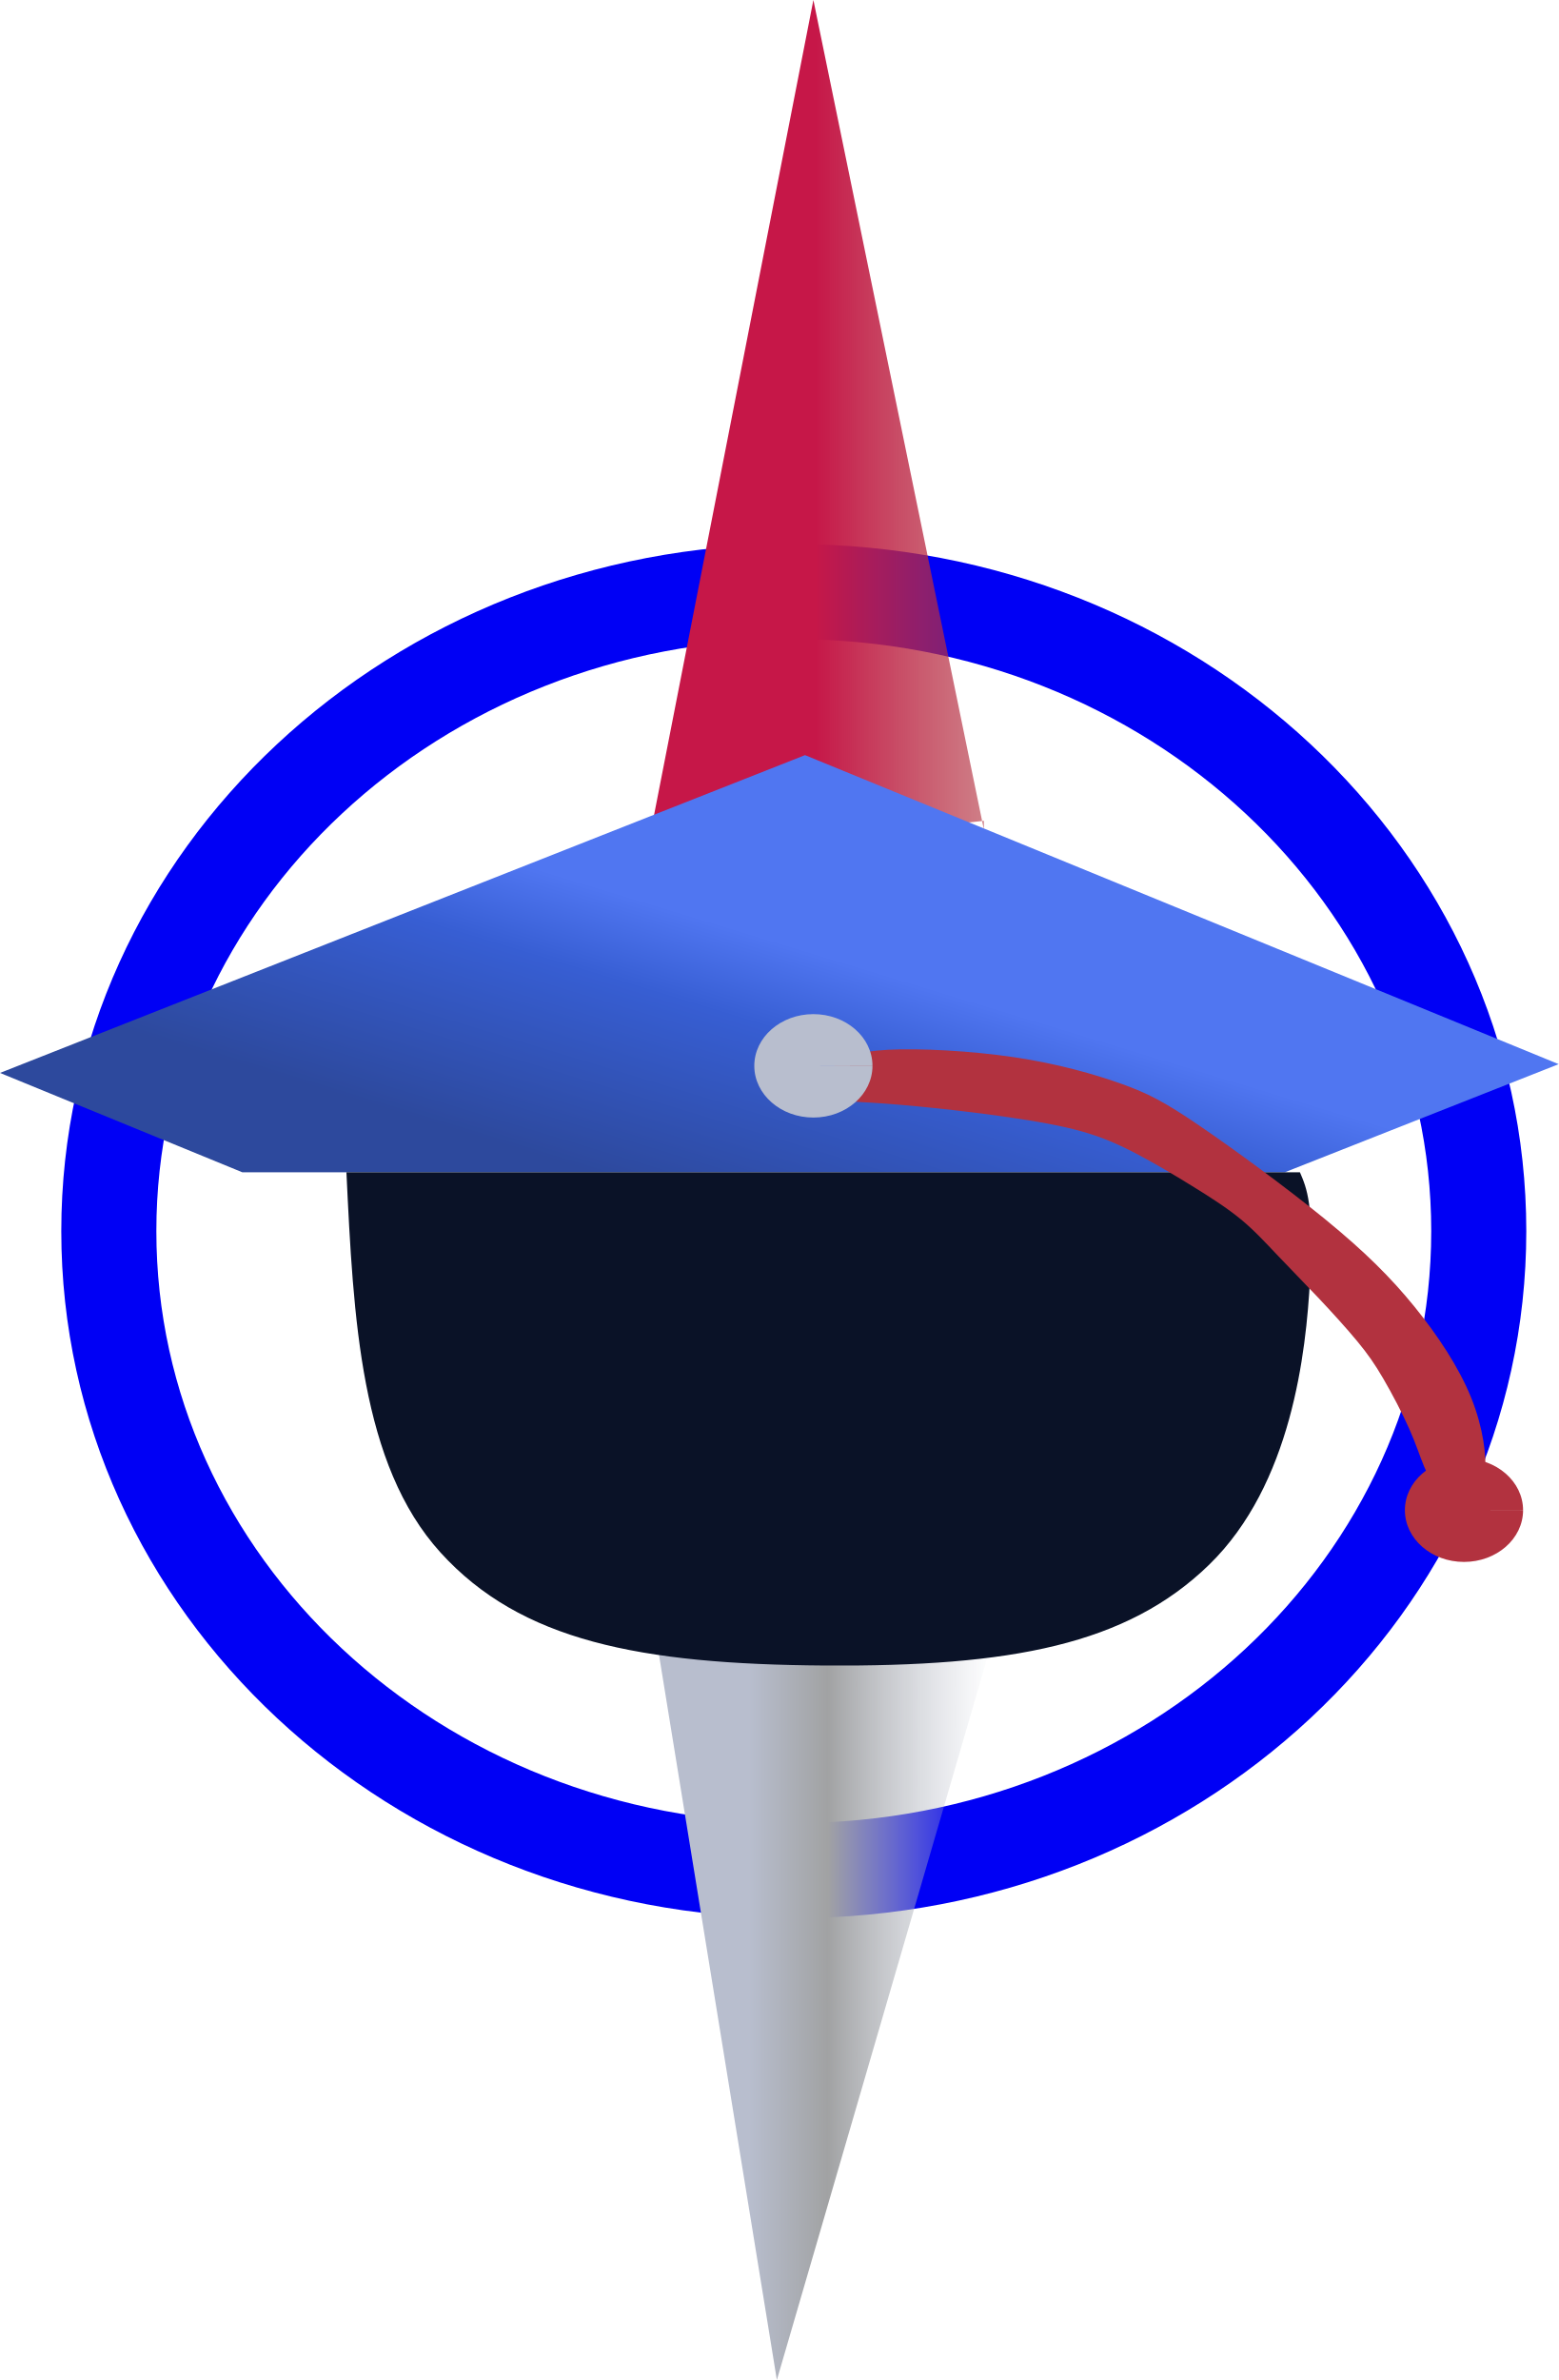
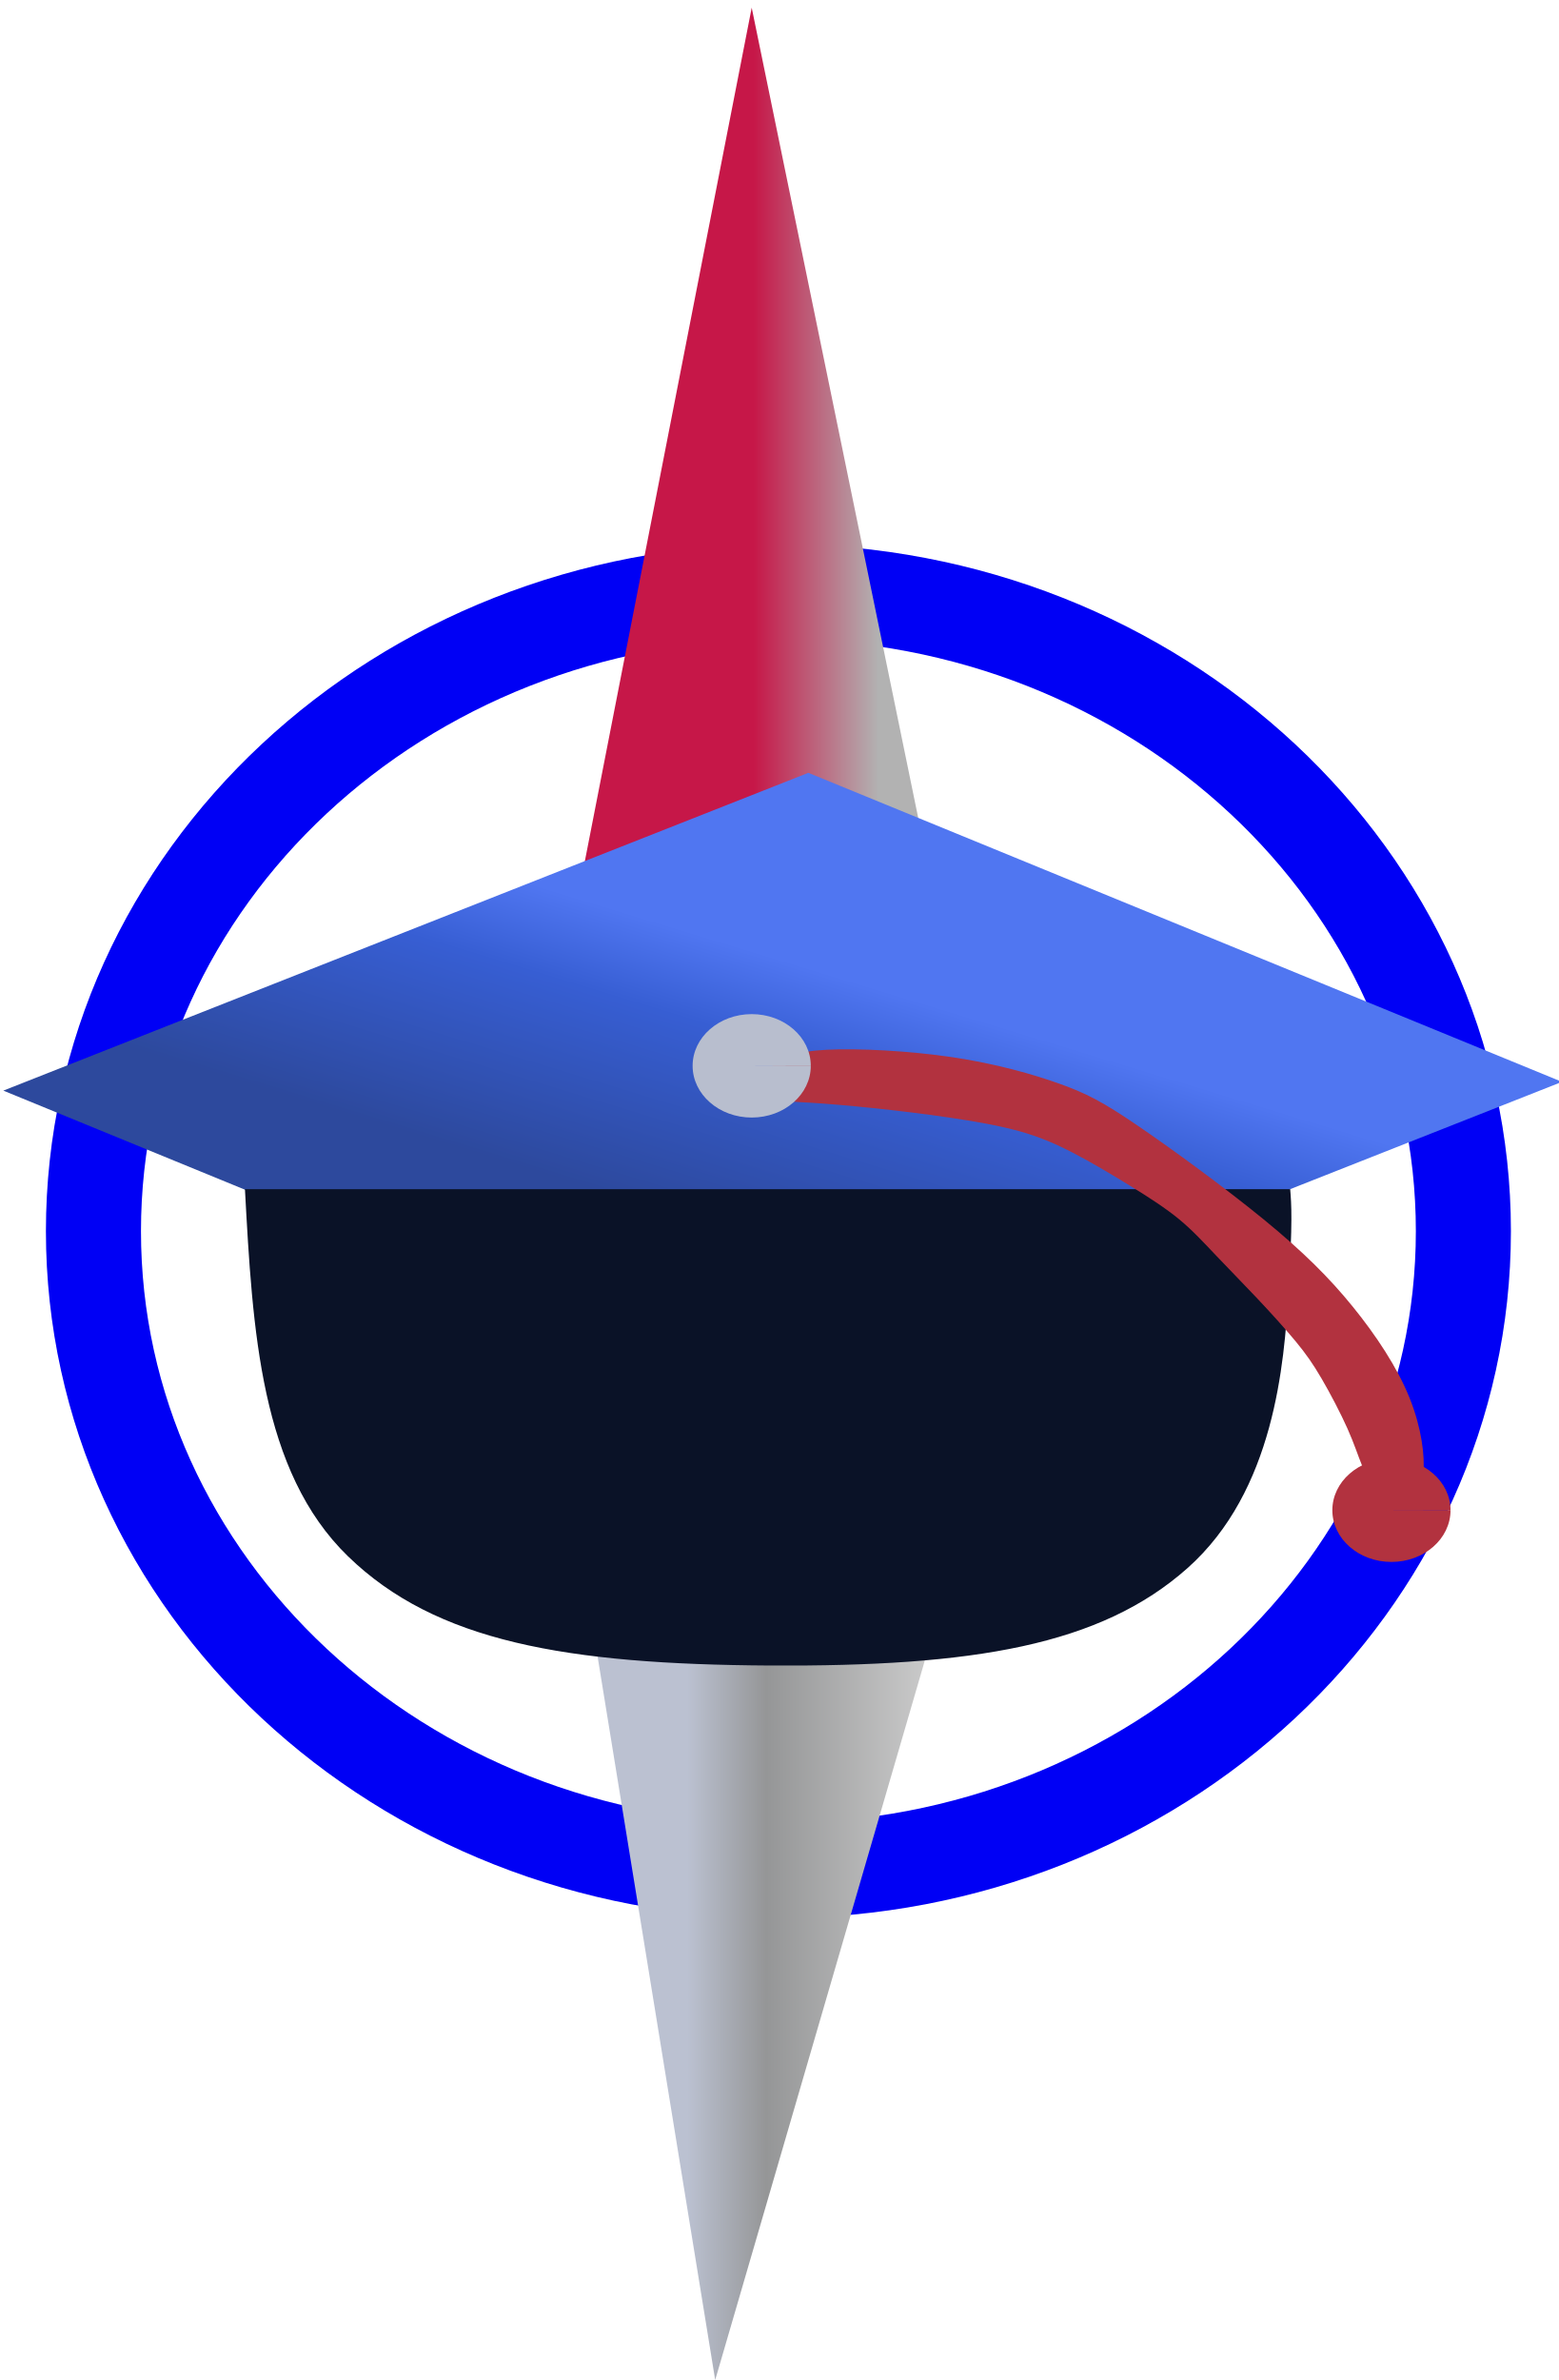
<svg xmlns="http://www.w3.org/2000/svg" xmlns:xlink="http://www.w3.org/1999/xlink" width="101.08" height="154.308" viewBox="0 0 101.08 154.308" version="1.1" id="svg1" xml:space="preserve">
  <defs id="defs1">
    <linearGradient id="linearGradient21">
-       <stop style="stop-color:#b8bece;stop-opacity:1;" offset="0.28" id="stop21" />
-       <stop style="stop-color:#a1a2a3;stop-opacity:1;" offset="0.513" id="stop23" />
-       <stop style="stop-color:#b8bece;stop-opacity:0;" offset="1" id="stop22" />
+       <stop style="stop-color:#bbc1d1;stop-opacity:1;" offset="0.28" id="stop21" />
+       <stop style="stop-color:#959697;stop-opacity:1;" offset="0.513" id="stop23" />
+       <stop style="stop-color:#cbcbcb;stop-opacity:1;" offset="1" id="stop22" />
    </linearGradient>
    <linearGradient id="linearGradient19">
      <stop style="stop-color:#c61748;stop-opacity:1;" offset="0.501" id="stop19" />
-       <stop style="stop-color:#b2323f;stop-opacity:0.627;" offset="1" id="stop20" />
+       <stop style="stop-color:#b2b2b2;stop-opacity:1;" offset="0.87" id="stop20" />
    </linearGradient>
    <linearGradient id="linearGradient9">
      <stop style="stop-color:#2d499d;stop-opacity:1;" offset="0" id="stop9" />
      <stop style="stop-color:#2d499d;stop-opacity:1;" offset="0.372" id="stop11" />
      <stop style="stop-color:#375ed3;stop-opacity:1;" offset="0.804" id="stop12" />
      <stop style="stop-color:#5076f1;stop-opacity:1;" offset="0.997" id="stop10" />
    </linearGradient>
    <linearGradient xlink:href="#linearGradient9" id="linearGradient10" x1="332.346" y1="128.93" x2="480.072" y2="88.176" gradientUnits="userSpaceOnUse" gradientTransform="matrix(0.6718397,0,-1.42488e-8,1.24069,-112.4234,205.8843)" />
    <clipPath clipPathUnits="userSpaceOnUse" id="clipPath12">
      <rect style="opacity:1;fill:#073984;fill-opacity:1;stroke:none;stroke-width:14.182;stroke-dasharray:7.091, 7.091;stroke-dashoffset:0;stroke-opacity:1" id="rect13" width="218.35" height="125.891" x="290.609" y="42.675" transform="matrix(0.715752,0.6983546,-0.7023767,0.7118054,0,0)" />
    </clipPath>
-     <linearGradient xlink:href="#linearGradient19" id="linearGradient20" x1="447.691" y1="93.25" x2="495.546" y2="93.25" gradientUnits="userSpaceOnUse" gradientTransform="matrix(0.4578111,0,0,0.6363303,-327.291,245.6649)" />
-     <linearGradient xlink:href="#linearGradient21" id="linearGradient22" x1="448.844" y1="293.517" x2="496.832" y2="293.517" gradientUnits="userSpaceOnUse" gradientTransform="matrix(0.4578111,0,0,0.565428,-327.291,241.233)" />
+     <linearGradient xlink:href="#linearGradient19" id="linearGradient20" x1="447.691" y1="93.25" x2="495.546" y2="93.25" gradientUnits="userSpaceOnUse" gradientTransform="matrix(0.4578111,0,0,0.6363303,-80.36594,122.2954)" />
+     <linearGradient xlink:href="#linearGradient21" id="linearGradient22" x1="448.844" y1="293.517" x2="496.832" y2="293.517" gradientUnits="userSpaceOnUse" gradientTransform="matrix(0.4578111,0,0,0.565428,-80.36594,117.3653)" />
  </defs>
  <g id="layer1" transform="translate(-86.69505,-153.3872)">
-     <g id="g1" transform="translate(250.925,-123.8677)">
-       <ellipse style="fill:none;fill-opacity:1;stroke:#0000f5;stroke-width:6.165;stroke-dasharray:none;stroke-opacity:1" id="path8" cx="-112.752" cy="357.075" rx="44.421" ry="41.46" />
-       <path style="fill:url(#linearGradient20);fill-opacity:1;stroke:none;stroke-width:3.023;stroke-dasharray:none;stroke-dashoffset:0;stroke-opacity:1" d="m -122.333,332.751 10.852,-55.496 11.057,53.788 v -0.569" id="path16" />
-       <path style="fill:url(#linearGradient22);fill-opacity:1;stroke:none;stroke-width:2.849;stroke-dasharray:none;stroke-dashoffset:0;stroke-opacity:1" d="m -99.836,383.481 -14.013,48.081 -7.924,-48.735 -0.033,0.504" id="path16-1" />
-       <rect style="fill:url(#linearGradient10);stroke:none;stroke-width:11.412;stroke-dasharray:5.706, 5.706;stroke-dashoffset:0;stroke-opacity:1" id="rect9" width="131.008" height="124.296" x="124.352" y="316.863" transform="matrix(0.3984929,-0.1572764,0.3932144,0.1611944,-338.3783,315.2994)" clip-path="url(#clipPath12)" />
-       <path style="fill:#0a1227;fill-opacity:1;stroke:none;stroke-width:12.5;stroke-dasharray:6.25, 6.25;stroke-dashoffset:0;stroke-opacity:1" d="m -411.465,227.2 c 1.193,21.468 2.385,42.935 16.063,55.906 13.678,12.97 33.921,16.431 65.652,16.613 31.731,0.183 51.531,-3.047 65.582,-14.824 14.051,-11.777 16.564,-31.158 17.224,-42.041 0.66,-10.883 -0.532,-13.268 -1.725,-15.654" id="path13" transform="matrix(0.379837,0,0,0.4409578,14.52581,253.0758)" />
-       <path style="fill:#b2323f;fill-opacity:1;stroke:#b2323f;stroke-width:4.591;stroke-dasharray:none;stroke-dashoffset:0;stroke-opacity:1" d="m 466.625,130.185 c 3.578,-0.186 9.541,0.112 14.61,0.857 5.069,0.745 9.243,1.938 12.225,2.982 2.982,1.044 4.771,1.938 8.796,4.641 4.025,2.703 10.286,7.214 14.908,10.941 4.622,3.727 7.603,6.67 10.287,9.93 2.683,3.26 5.069,6.838 6.41,10.118 1.342,3.28 1.64,6.261 1.491,7.752 -0.149,1.491 -0.745,1.491 -1.304,1.044 -0.559,-0.447 -1.081,-1.342 -1.565,-2.497 -0.485,-1.155 -0.932,-2.572 -1.789,-4.472 -0.857,-1.901 -2.124,-4.286 -3.205,-6.112 -1.081,-1.826 -1.975,-3.093 -3.317,-4.696 -1.342,-1.603 -3.131,-3.541 -4.808,-5.292 -1.677,-1.752 -3.243,-3.317 -4.728,-4.86 -1.486,-1.543 -2.892,-3.063 -4.631,-4.479 -1.74,-1.416 -3.813,-2.729 -6.054,-4.093 -2.241,-1.364 -4.651,-2.781 -6.899,-3.936 -2.248,-1.155 -4.335,-2.05 -6.907,-2.758 -2.572,-0.708 -5.628,-1.23 -8.721,-1.677 -3.093,-0.447 -6.224,-0.82 -9.131,-1.118 -2.907,-0.298 -5.591,-0.522 -7.491,-0.634 -1.901,-0.112 -3.019,-0.112 -2.982,-0.447 0.037,-0.335 1.23,-1.006 4.808,-1.193 z" id="path15" transform="matrix(0.5444009,0,0,0.5516683,-360.6135,274.7636)" />
-       <path style="fill:#b8bece;fill-opacity:1;stroke:none;stroke-width:6.017;stroke-dasharray:3.008, 3.008;stroke-dashoffset:0;stroke-opacity:1" id="path14" d="m -107.649,346.359 a 3.832,3.353 0 0 1 -3.83,3.353 3.832,3.353 0 0 1 -3.834,-3.349 3.832,3.353 0 0 1 3.825,-3.357 3.832,3.353 0 0 1 3.839,3.345 l -3.832,0.008 z" />
-       <path style="fill:#b2323f;fill-opacity:1;stroke:none;stroke-width:6.017;stroke-dasharray:3.008, 3.008;stroke-dashoffset:0;stroke-opacity:1" id="path14-5" d="m -65.457,375.17 a 3.832,3.353 0 0 1 -3.83,3.353 3.832,3.353 0 0 1 -3.834,-3.349 3.832,3.353 0 0 1 3.825,-3.357 3.832,3.353 0 0 1 3.839,3.345 l -3.832,0.008 z" />
-     </g>
+     <ellipse style="fill:none;fill-opacity:1;stroke:#0000f5;stroke-width:6.165;stroke-dasharray:none;stroke-opacity:1" id="path8" cx="137.176" cy="233.208" rx="44.421" ry="41.46" />
+     <path style="fill:url(#linearGradient20);fill-opacity:1;stroke:none;stroke-width:3.023;stroke-dasharray:none;stroke-dashoffset:0;stroke-opacity:1" d="m 124.592,209.381 10.852,-55.496 11.057,53.788 v -0.569" id="path16" />
+     <path style="fill:url(#linearGradient22);fill-opacity:1;stroke:none;stroke-width:2.849;stroke-dasharray:none;stroke-dashoffset:0;stroke-opacity:1" d="m 147.089,259.614 -14.013,48.081 -7.924,-48.735 -0.033,0.504" id="path16-1" />
+     <rect style="fill:url(#linearGradient10);stroke:none;stroke-width:11.412;stroke-dasharray:5.706, 5.706;stroke-dashoffset:0;stroke-opacity:1" id="rect9" width="131.008" height="124.296" x="124.352" y="316.863" transform="matrix(0.3984929,-0.1572764,0.3932144,0.1611944,-87.23817,192.5792)" clip-path="url(#clipPath12)" />
+     <path style="fill:#0a1227;fill-opacity:1;stroke:none;stroke-width:12.5;stroke-dasharray:6.25, 6.25;stroke-dashoffset:0;stroke-opacity:1" d="m -411.465,227.2 c 1.193,21.468 2.385,42.935 16.063,55.906 13.678,12.97 33.921,16.431 65.652,16.613 31.731,0.183 51.531,-3.047 65.084,-14.824 13.553,-11.777 15.069,-31.158 15.729,-42.041 0.66,-10.883 0.465,-13.268 0.269,-15.654" id="path13" transform="matrix(0.4163784,0,0,0.4258992,273.9051,133.7215)" />
+     <path style="fill:#b2323f;fill-opacity:1;stroke:#b2323f;stroke-width:4.591;stroke-dasharray:none;stroke-dashoffset:0;stroke-opacity:1" d="m 466.625,130.185 c 3.578,-0.186 9.541,0.112 14.61,0.857 5.069,0.745 9.243,1.938 12.225,2.982 2.982,1.044 4.771,1.938 8.796,4.641 4.025,2.703 10.286,7.214 14.908,10.941 4.622,3.727 7.603,6.67 10.287,9.93 2.683,3.26 5.069,6.838 6.41,10.118 1.342,3.28 1.64,6.261 1.491,7.752 -0.149,1.491 -0.745,1.491 -1.304,1.044 -0.559,-0.447 -1.081,-1.342 -1.565,-2.497 -0.485,-1.155 -0.932,-2.572 -1.789,-4.472 -0.857,-1.901 -2.124,-4.286 -3.205,-6.112 -1.081,-1.826 -1.975,-3.093 -3.317,-4.696 -1.342,-1.603 -3.131,-3.541 -4.808,-5.292 -1.677,-1.752 -3.243,-3.317 -4.728,-4.86 -1.486,-1.543 -2.892,-3.063 -4.631,-4.479 -1.74,-1.416 -3.813,-2.729 -6.054,-4.093 -2.241,-1.364 -4.651,-2.781 -6.899,-3.936 -2.248,-1.155 -4.335,-2.05 -6.907,-2.758 -2.572,-0.708 -5.628,-1.23 -8.721,-1.677 -3.093,-0.447 -6.224,-0.82 -9.131,-1.118 -2.907,-0.298 -5.591,-0.522 -7.491,-0.634 -1.901,-0.112 -3.019,-0.112 -2.982,-0.447 0.037,-0.335 1.23,-1.006 4.808,-1.193 z" id="path15" transform="matrix(0.5444009,0,0,0.5516683,-113.6885,150.8959)" />
+     <path style="fill:#b8bece;fill-opacity:1;stroke:none;stroke-width:6.017;stroke-dasharray:3.008, 3.008;stroke-dashoffset:0;stroke-opacity:1" id="path14" d="m 139.276,222.491 a 3.832,3.353 0 0 1 -3.83,3.353 3.832,3.353 0 0 1 -3.834,-3.349 3.832,3.353 0 0 1 3.825,-3.357 3.832,3.353 0 0 1 3.839,3.345 l -3.832,0.008 z" />
+     <path style="fill:#b2323f;fill-opacity:1;stroke:none;stroke-width:6.017;stroke-dasharray:3.008, 3.008;stroke-dashoffset:0;stroke-opacity:1" id="path14-5" d="m 180.763,251.303 a 3.832,3.353 0 0 1 -3.83,3.353 3.832,3.353 0 0 1 -3.834,-3.349 3.832,3.353 0 0 1 3.825,-3.357 3.832,3.353 0 0 1 3.839,3.345 l -3.832,0.008 z" />
  </g>
</svg>
